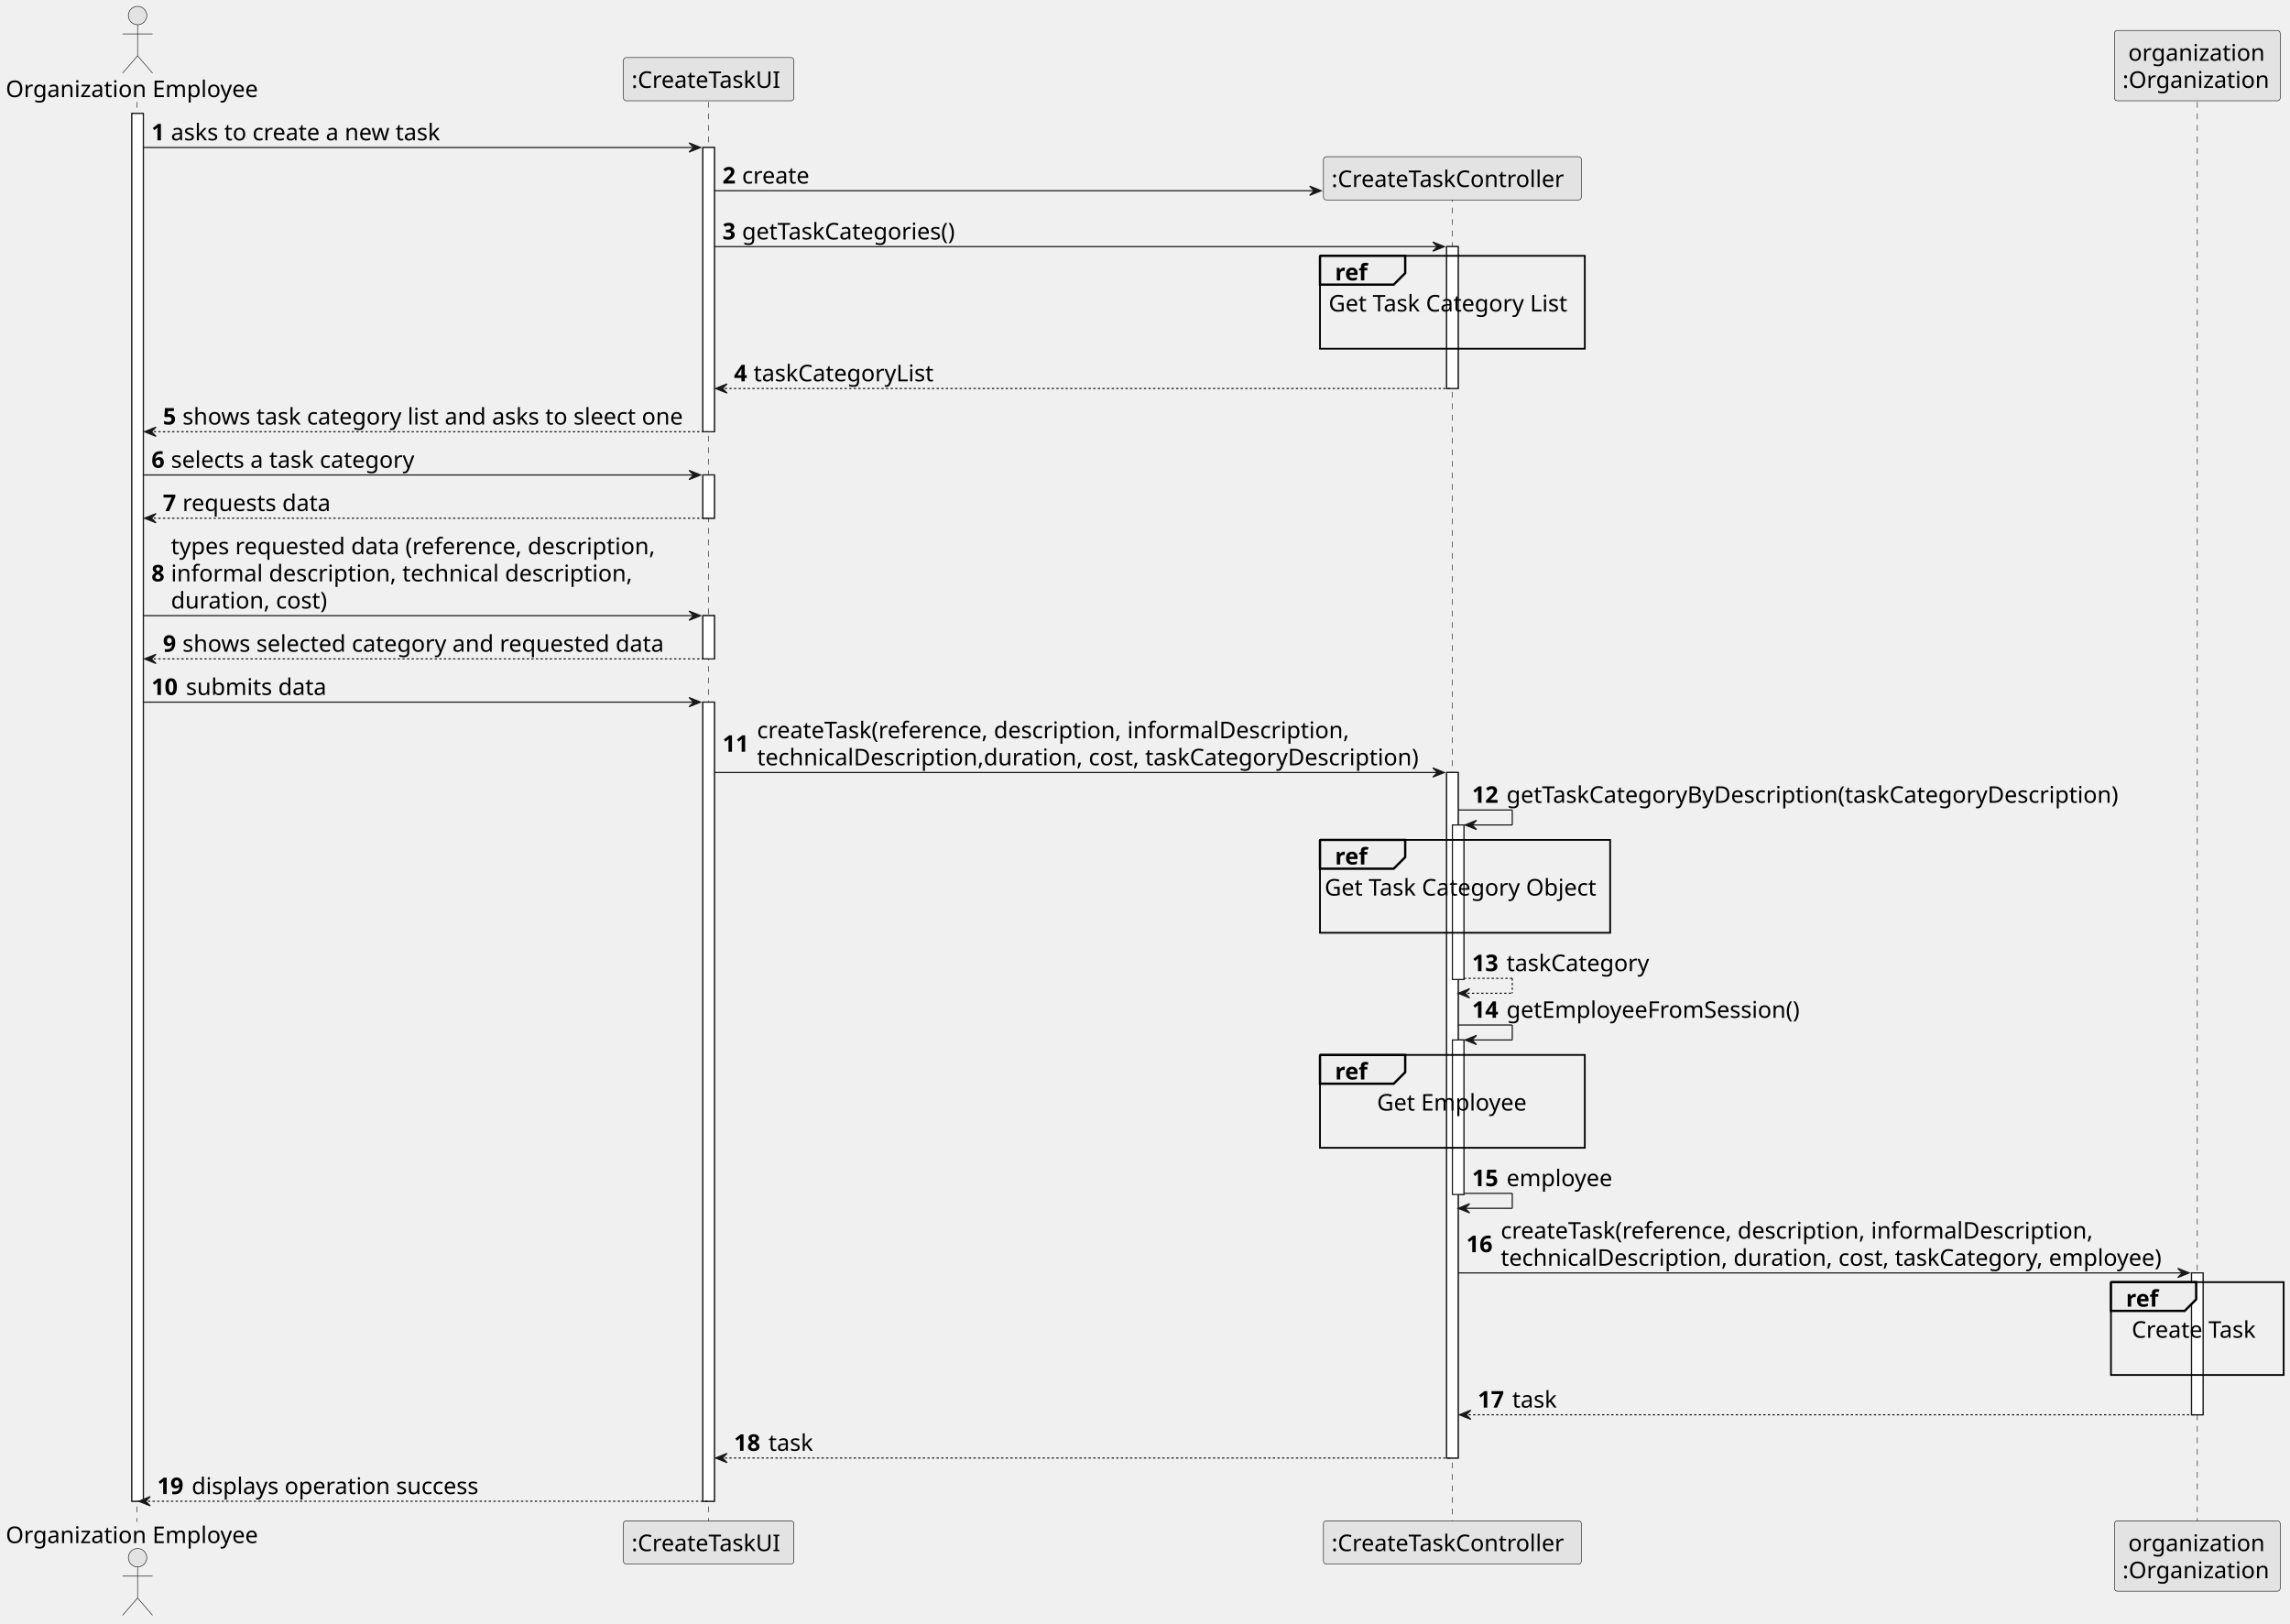
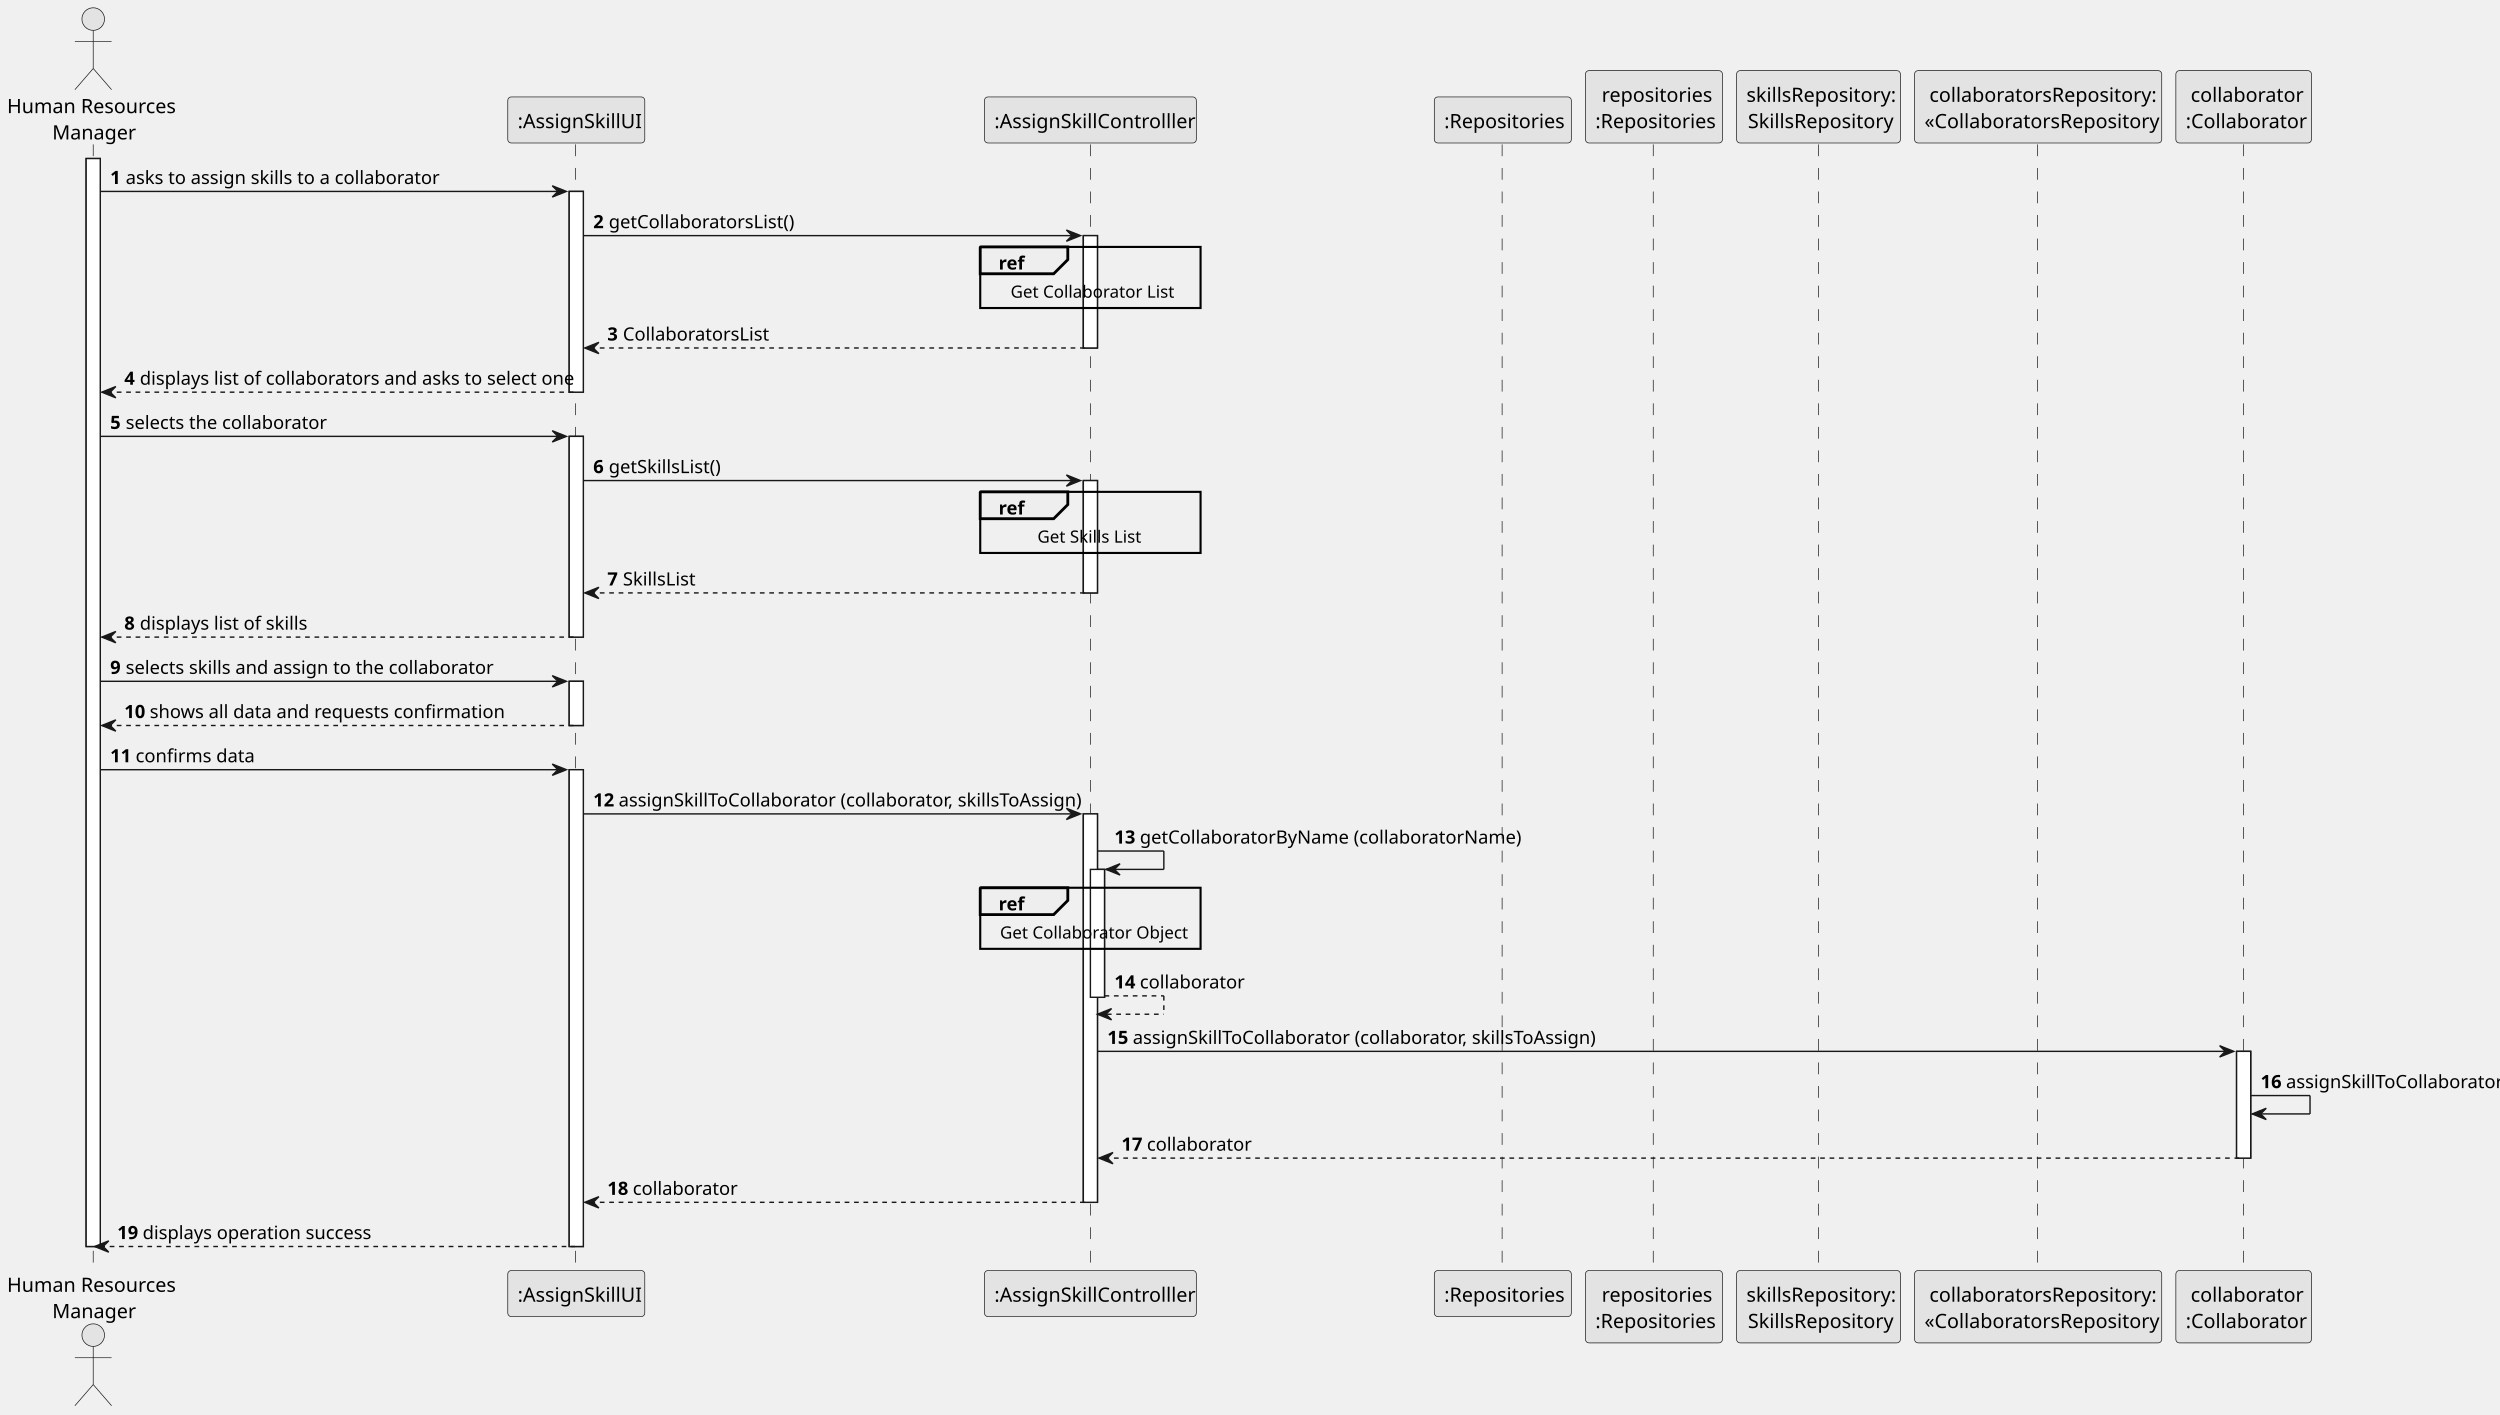
- <svg xmlns="http://www.w3.org/2000/svg" contentStyleType="text/css" height="1410px" preserveAspectRatio="none" style="width:1989px;height:1410px;background:#FFFFFF;" version="1.1" viewBox="0 0 1989 1410" width="1989px" zoomAndPan="magnify">
+ <svg xmlns="http://www.w3.org/2000/svg" contentStyleType="text/css" height="601.2px" preserveAspectRatio="none" style="width:1062px;height:601px;background:#FFFFFF;" version="1.1" viewBox="0 0 1062 601" width="1062.6px" zoomAndPan="magnify">
  <defs />
  <g>
-     <rect fill="#FFFFFF" height="1205.414" style="stroke:#181818;stroke-width:1.0;" width="10" x="114.5" y="98.555" />
-     <rect fill="#FFFFFF" height="246.883" style="stroke:#181818;stroke-width:1.0;" width="10" x="610.5" y="128.109" />
-     <rect fill="#FFFFFF" height="37.555" style="stroke:#181818;stroke-width:1.0;" width="10" x="610.5" y="412.547" />
-     <rect fill="#FFFFFF" height="37.555" style="stroke:#181818;stroke-width:1.0;" width="10" x="610.5" y="534.766" />
-     <rect fill="#FFFFFF" height="694.094" style="stroke:#181818;stroke-width:1.0;" width="10" x="610.5" y="609.875" />
-     <rect fill="#FFFFFF" height="123.219" style="stroke:#181818;stroke-width:1.0;" width="10" x="1256.5" y="214.219" />
-     <rect fill="#FFFFFF" height="595.43" style="stroke:#181818;stroke-width:1.0;" width="10" x="1256.5" y="670.984" />
-     <rect fill="#FFFFFF" height="134.219" style="stroke:#181818;stroke-width:1.0;" width="10" x="1261.5" y="716.539" />
-     <rect fill="#FFFFFF" height="134.219" style="stroke:#181818;stroke-width:1.0;" width="10" x="1261.5" y="903.312" />
-     <rect fill="#FFFFFF" height="123.219" style="stroke:#181818;stroke-width:1.0;" width="10" x="1903.5" y="1105.641" />
-     <line style="stroke:#181818;stroke-width:0.5;stroke-dasharray:5.0,5.0;" x1="119" x2="119" y1="88.555" y2="1321.969" />
-     <line style="stroke:#181818;stroke-width:0.5;stroke-dasharray:5.0,5.0;" x1="615.5" x2="615.5" y1="88.555" y2="1321.969" />
-     <line style="stroke:#181818;stroke-width:0.5;stroke-dasharray:5.0,5.0;" x1="1261.5" x2="1261.5" y1="170.387" y2="1321.969" />
-     <line style="stroke:#181818;stroke-width:0.5;stroke-dasharray:5.0,5.0;" x1="1908.5" x2="1908.5" y1="88.555" y2="1321.969" />
-     <text fill="#000000" font-family="sans-serif" font-size="20" lengthAdjust="spacing" textLength="223" x="5" y="84.336">Organization Employee</text>
-     <ellipse cx="119.5" cy="13.5" fill="#E3E3E3" rx="8" ry="8" style="stroke:#181818;stroke-width:0.5;" />
-     <path d="M119.5,21.5 L119.5,48.5 M106.5,29.5 L132.5,29.5 M119.5,48.5 L106.5,63.5 M119.5,48.5 L132.5,63.5 " fill="none" style="stroke:#181818;stroke-width:0.5;" />
-     <text fill="#000000" font-family="sans-serif" font-size="20" lengthAdjust="spacing" textLength="223" x="5" y="1340.305">Organization Employee</text>
-     <ellipse cx="119.5" cy="1353.023" fill="#E3E3E3" rx="8" ry="8" style="stroke:#181818;stroke-width:0.5;" />
-     <path d="M119.5,1361.023 L119.5,1388.023 M106.5,1369.023 L132.5,1369.023 M119.5,1388.023 L106.5,1403.023 M119.5,1388.023 L132.5,1403.023 " fill="none" style="stroke:#181818;stroke-width:0.5;" />
-     <rect fill="#E3E3E3" height="37.555" rx="2.5" ry="2.5" style="stroke:#181818;stroke-width:0.5;" width="148" x="541.5" y="50" />
-     <text fill="#000000" font-family="sans-serif" font-size="20" lengthAdjust="spacing" textLength="134" x="548.5" y="76.336">:CreateTaskUI</text>
-     <rect fill="#E3E3E3" height="37.555" rx="2.5" ry="2.5" style="stroke:#181818;stroke-width:0.5;" width="148" x="541.5" y="1320.969" />
-     <text fill="#000000" font-family="sans-serif" font-size="20" lengthAdjust="spacing" textLength="134" x="548.5" y="1347.305">:CreateTaskUI</text>
-     <rect fill="#E3E3E3" height="37.555" rx="2.5" ry="2.5" style="stroke:#181818;stroke-width:0.5;" width="224" x="1149.5" y="1320.969" />
-     <text fill="#000000" font-family="sans-serif" font-size="20" lengthAdjust="spacing" textLength="210" x="1156.5" y="1347.305">:CreateTaskController</text>
-     <rect fill="#E3E3E3" height="61.109" rx="2.5" ry="2.5" style="stroke:#181818;stroke-width:0.5;" width="144" x="1836.5" y="26.445" />
-     <text fill="#000000" font-family="sans-serif" font-size="20" lengthAdjust="spacing" textLength="120" x="1848.5" y="52.781">organization</text>
-     <text fill="#000000" font-family="sans-serif" font-size="20" lengthAdjust="spacing" textLength="130" x="1843.5" y="76.336">:Organization</text>
-     <rect fill="#E3E3E3" height="61.109" rx="2.5" ry="2.5" style="stroke:#181818;stroke-width:0.5;" width="144" x="1836.5" y="1320.969" />
-     <text fill="#000000" font-family="sans-serif" font-size="20" lengthAdjust="spacing" textLength="120" x="1848.5" y="1347.305">organization</text>
-     <text fill="#000000" font-family="sans-serif" font-size="20" lengthAdjust="spacing" textLength="130" x="1843.5" y="1370.859">:Organization</text>
-     <rect fill="#FFFFFF" height="1205.414" style="stroke:#181818;stroke-width:1.0;" width="10" x="114.5" y="98.555" />
-     <rect fill="#FFFFFF" height="246.883" style="stroke:#181818;stroke-width:1.0;" width="10" x="610.5" y="128.109" />
-     <rect fill="#FFFFFF" height="37.555" style="stroke:#181818;stroke-width:1.0;" width="10" x="610.5" y="412.547" />
-     <rect fill="#FFFFFF" height="37.555" style="stroke:#181818;stroke-width:1.0;" width="10" x="610.5" y="534.766" />
-     <rect fill="#FFFFFF" height="694.094" style="stroke:#181818;stroke-width:1.0;" width="10" x="610.5" y="609.875" />
-     <rect fill="#FFFFFF" height="123.219" style="stroke:#181818;stroke-width:1.0;" width="10" x="1256.5" y="214.219" />
-     <rect fill="#FFFFFF" height="595.43" style="stroke:#181818;stroke-width:1.0;" width="10" x="1256.5" y="670.984" />
-     <rect fill="#FFFFFF" height="134.219" style="stroke:#181818;stroke-width:1.0;" width="10" x="1261.5" y="716.539" />
-     <rect fill="#FFFFFF" height="134.219" style="stroke:#181818;stroke-width:1.0;" width="10" x="1261.5" y="903.312" />
-     <rect fill="#FFFFFF" height="123.219" style="stroke:#181818;stroke-width:1.0;" width="10" x="1903.5" y="1105.641" />
-     <polygon fill="#181818" points="598.5,124.109,608.5,128.109,598.5,132.109,602.5,128.109" style="stroke:#181818;stroke-width:1.0;" />
-     <line style="stroke:#181818;stroke-width:1.0;" x1="124.5" x2="604.5" y1="128.109" y2="128.109" />
-     <text fill="#000000" font-family="sans-serif" font-size="20" font-weight="bold" lengthAdjust="spacing" textLength="13" x="131.5" y="121.891">1</text>
-     <text fill="#000000" font-family="sans-serif" font-size="20" lengthAdjust="spacing" textLength="239" x="148.5" y="121.891">asks to create a new task</text>
-     <polygon fill="#181818" points="1137.5,161.664,1147.5,165.664,1137.5,169.664,1141.5,165.664" style="stroke:#181818;stroke-width:1.0;" />
-     <line style="stroke:#181818;stroke-width:1.0;" x1="620.5" x2="1143.5" y1="165.664" y2="165.664" />
-     <text fill="#000000" font-family="sans-serif" font-size="20" font-weight="bold" lengthAdjust="spacing" textLength="13" x="627.5" y="159.445">2</text>
-     <text fill="#000000" font-family="sans-serif" font-size="20" lengthAdjust="spacing" textLength="58" x="644.5" y="159.445">create</text>
-     <rect fill="#E3E3E3" height="37.555" rx="2.5" ry="2.5" style="stroke:#181818;stroke-width:0.5;" width="224" x="1149.5" y="136.109" />
-     <text fill="#000000" font-family="sans-serif" font-size="20" lengthAdjust="spacing" textLength="210" x="1156.5" y="162.445">:CreateTaskController</text>
-     <polygon fill="#181818" points="1244.5,210.219,1254.5,214.219,1244.5,218.219,1248.5,214.219" style="stroke:#181818;stroke-width:1.0;" />
-     <line style="stroke:#181818;stroke-width:1.0;" x1="620.5" x2="1250.5" y1="214.219" y2="214.219" />
-     <text fill="#000000" font-family="sans-serif" font-size="20" font-weight="bold" lengthAdjust="spacing" textLength="13" x="627.5" y="208">3</text>
-     <text fill="#000000" font-family="sans-serif" font-size="20" lengthAdjust="spacing" textLength="192" x="644.5" y="208">getTaskCategories()</text>
-     <rect fill="none" height="80.664" style="stroke:#000000;stroke-width:1.5;" width="230" x="1146.5" y="222.219" />
-     <path d="M1146.5,222.219 L1220.5,222.219 L1220.5,237.219 L1210.5,247.219 L1146.5,247.219 L1146.5,222.219 " fill="#EEEEEE" style="stroke:#000000;stroke-width:2.0;" />
-     <text fill="#000000" font-family="sans-serif" font-size="20" font-weight="bold" lengthAdjust="spacing" textLength="29" x="1159.5" y="243.555">ref</text>
-     <text fill="#000000" font-family="sans-serif" font-size="20" lengthAdjust="spacing" textLength="215" x="1154" y="270.555">Get Task Category List</text>
-     <text fill="#000000" font-family="sans-serif" font-size="20" lengthAdjust="spacing" textLength="6" x="1258.5" y="294.109"> </text>
-     <polygon fill="#181818" points="631.5,333.438,621.5,337.438,631.5,341.438,627.5,337.438" style="stroke:#181818;stroke-width:1.0;" />
-     <line style="stroke:#181818;stroke-width:1.0;stroke-dasharray:2.0,2.0;" x1="625.5" x2="1260.5" y1="337.438" y2="337.438" />
-     <text fill="#000000" font-family="sans-serif" font-size="20" font-weight="bold" lengthAdjust="spacing" textLength="13" x="637.5" y="331.219">4</text>
-     <text fill="#000000" font-family="sans-serif" font-size="20" lengthAdjust="spacing" textLength="159" x="654.5" y="331.219">taskCategoryList</text>
-     <polygon fill="#181818" points="135.5,370.992,125.5,374.992,135.5,378.992,131.5,374.992" style="stroke:#181818;stroke-width:1.0;" />
-     <line style="stroke:#181818;stroke-width:1.0;stroke-dasharray:2.0,2.0;" x1="129.5" x2="614.5" y1="374.992" y2="374.992" />
-     <text fill="#000000" font-family="sans-serif" font-size="20" font-weight="bold" lengthAdjust="spacing" textLength="13" x="141.5" y="368.773">5</text>
-     <text fill="#000000" font-family="sans-serif" font-size="20" lengthAdjust="spacing" textLength="445" x="158.5" y="368.773">shows task category list and asks to sleect one</text>
-     <polygon fill="#181818" points="598.5,408.547,608.5,412.547,598.5,416.547,602.5,412.547" style="stroke:#181818;stroke-width:1.0;" />
-     <line style="stroke:#181818;stroke-width:1.0;" x1="124.5" x2="604.5" y1="412.547" y2="412.547" />
-     <text fill="#000000" font-family="sans-serif" font-size="20" font-weight="bold" lengthAdjust="spacing" textLength="13" x="131.5" y="406.328">6</text>
-     <text fill="#000000" font-family="sans-serif" font-size="20" lengthAdjust="spacing" textLength="215" x="148.5" y="406.328">selects a task category</text>
-     <polygon fill="#181818" points="135.5,446.102,125.5,450.102,135.5,454.102,131.5,450.102" style="stroke:#181818;stroke-width:1.0;" />
-     <line style="stroke:#181818;stroke-width:1.0;stroke-dasharray:2.0,2.0;" x1="129.5" x2="614.5" y1="450.102" y2="450.102" />
-     <text fill="#000000" font-family="sans-serif" font-size="20" font-weight="bold" lengthAdjust="spacing" textLength="13" x="141.5" y="443.883">7</text>
-     <text fill="#000000" font-family="sans-serif" font-size="20" lengthAdjust="spacing" textLength="130" x="158.5" y="443.883">requests data</text>
-     <polygon fill="#181818" points="598.5,530.766,608.5,534.766,598.5,538.766,602.5,534.766" style="stroke:#181818;stroke-width:1.0;" />
-     <line style="stroke:#181818;stroke-width:1.0;" x1="124.5" x2="604.5" y1="534.766" y2="534.766" />
-     <text fill="#000000" font-family="sans-serif" font-size="20" font-weight="bold" lengthAdjust="spacing" textLength="13" x="131.5" y="504.992">8</text>
-     <text fill="#000000" font-family="sans-serif" font-size="20" lengthAdjust="spacing" textLength="429" x="148.5" y="481.438">types requested data (reference, description,</text>
-     <text fill="#000000" font-family="sans-serif" font-size="20" lengthAdjust="spacing" textLength="412" x="148.5" y="504.992">informal description, technical description,</text>
-     <text fill="#000000" font-family="sans-serif" font-size="20" lengthAdjust="spacing" textLength="139" x="148.5" y="528.547">duration, cost)</text>
-     <polygon fill="#181818" points="135.5,568.32,125.5,572.32,135.5,576.32,131.5,572.32" style="stroke:#181818;stroke-width:1.0;" />
-     <line style="stroke:#181818;stroke-width:1.0;stroke-dasharray:2.0,2.0;" x1="129.5" x2="614.5" y1="572.32" y2="572.32" />
-     <text fill="#000000" font-family="sans-serif" font-size="20" font-weight="bold" lengthAdjust="spacing" textLength="13" x="141.5" y="566.102">9</text>
-     <text fill="#000000" font-family="sans-serif" font-size="20" lengthAdjust="spacing" textLength="423" x="158.5" y="566.102">shows selected category and requested data</text>
-     <polygon fill="#181818" points="598.5,605.875,608.5,609.875,598.5,613.875,602.5,609.875" style="stroke:#181818;stroke-width:1.0;" />
-     <line style="stroke:#181818;stroke-width:1.0;" x1="124.5" x2="604.5" y1="609.875" y2="609.875" />
-     <text fill="#000000" font-family="sans-serif" font-size="20" font-weight="bold" lengthAdjust="spacing" textLength="26" x="131.5" y="603.656">10</text>
-     <text fill="#000000" font-family="sans-serif" font-size="20" lengthAdjust="spacing" textLength="125" x="161.5" y="603.656">submits data</text>
-     <polygon fill="#181818" points="1244.5,666.984,1254.5,670.984,1244.5,674.984,1248.5,670.984" style="stroke:#181818;stroke-width:1.0;" />
-     <line style="stroke:#181818;stroke-width:1.0;" x1="620.5" x2="1250.5" y1="670.984" y2="670.984" />
-     <text fill="#000000" font-family="sans-serif" font-size="20" font-weight="bold" lengthAdjust="spacing" textLength="26" x="627.5" y="652.988">11</text>
-     <text fill="#000000" font-family="sans-serif" font-size="20" lengthAdjust="spacing" textLength="529" x="657.5" y="641.211">createTask(reference, description, informalDescription,</text>
-     <text fill="#000000" font-family="sans-serif" font-size="20" lengthAdjust="spacing" textLength="587" x="657.5" y="664.766">technicalDescription,duration, cost, taskCategoryDescription)</text>
-     <line style="stroke:#181818;stroke-width:1.0;" x1="1266.5" x2="1313.5" y1="703.539" y2="703.539" />
-     <line style="stroke:#181818;stroke-width:1.0;" x1="1313.5" x2="1313.5" y1="703.539" y2="716.539" />
-     <line style="stroke:#181818;stroke-width:1.0;" x1="1272.5" x2="1313.5" y1="716.539" y2="716.539" />
-     <polygon fill="#181818" points="1282.5,712.539,1272.5,716.539,1282.5,720.539,1278.5,716.539" style="stroke:#181818;stroke-width:1.0;" />
-     <text fill="#000000" font-family="sans-serif" font-size="20" font-weight="bold" lengthAdjust="spacing" textLength="26" x="1278.5" y="697.32">12</text>
-     <text fill="#000000" font-family="sans-serif" font-size="20" lengthAdjust="spacing" textLength="542" x="1308.5" y="697.32">getTaskCategoryByDescription(taskCategoryDescription)</text>
-     <rect fill="none" height="80.664" style="stroke:#000000;stroke-width:1.5;" width="252" x="1146.5" y="729.539" />
-     <path d="M1146.5,729.539 L1220.5,729.539 L1220.5,744.539 L1210.5,754.539 L1146.5,754.539 L1146.5,729.539 " fill="#EEEEEE" style="stroke:#000000;stroke-width:2.0;" />
-     <text fill="#000000" font-family="sans-serif" font-size="20" font-weight="bold" lengthAdjust="spacing" textLength="29" x="1159.5" y="750.875">ref</text>
-     <text fill="#000000" font-family="sans-serif" font-size="20" lengthAdjust="spacing" textLength="244" x="1150.5" y="777.875">Get Task Category Object</text>
-     <text fill="#000000" font-family="sans-serif" font-size="20" lengthAdjust="spacing" textLength="6" x="1269.5" y="801.43"> </text>
-     <line style="stroke:#181818;stroke-width:1.0;stroke-dasharray:2.0,2.0;" x1="1271.5" x2="1313.5" y1="849.758" y2="849.758" />
-     <line style="stroke:#181818;stroke-width:1.0;stroke-dasharray:2.0,2.0;" x1="1313.5" x2="1313.5" y1="849.758" y2="862.758" />
-     <line style="stroke:#181818;stroke-width:1.0;stroke-dasharray:2.0,2.0;" x1="1266.5" x2="1313.5" y1="862.758" y2="862.758" />
-     <polygon fill="#181818" points="1276.5,858.758,1266.5,862.758,1276.5,866.758,1272.5,862.758" style="stroke:#181818;stroke-width:1.0;" />
-     <text fill="#000000" font-family="sans-serif" font-size="20" font-weight="bold" lengthAdjust="spacing" textLength="26" x="1278.5" y="843.539">13</text>
-     <text fill="#000000" font-family="sans-serif" font-size="20" lengthAdjust="spacing" textLength="125" x="1308.5" y="843.539">taskCategory</text>
-     <line style="stroke:#181818;stroke-width:1.0;" x1="1266.5" x2="1313.5" y1="890.312" y2="890.312" />
-     <line style="stroke:#181818;stroke-width:1.0;" x1="1313.5" x2="1313.5" y1="890.312" y2="903.312" />
-     <line style="stroke:#181818;stroke-width:1.0;" x1="1272.5" x2="1313.5" y1="903.312" y2="903.312" />
-     <polygon fill="#181818" points="1282.5,899.312,1272.5,903.312,1282.5,907.312,1278.5,903.312" style="stroke:#181818;stroke-width:1.0;" />
-     <text fill="#000000" font-family="sans-serif" font-size="20" font-weight="bold" lengthAdjust="spacing" textLength="26" x="1278.5" y="884.094">14</text>
-     <text fill="#000000" font-family="sans-serif" font-size="20" lengthAdjust="spacing" textLength="259" x="1308.5" y="884.094">getEmployeeFromSession()</text>
-     <rect fill="none" height="80.664" style="stroke:#000000;stroke-width:1.5;" width="230" x="1146.5" y="916.312" />
-     <path d="M1146.5,916.312 L1220.5,916.312 L1220.5,931.312 L1210.5,941.312 L1146.5,941.312 L1146.5,916.312 " fill="#EEEEEE" style="stroke:#000000;stroke-width:2.0;" />
-     <text fill="#000000" font-family="sans-serif" font-size="20" font-weight="bold" lengthAdjust="spacing" textLength="29" x="1159.5" y="937.648">ref</text>
-     <text fill="#000000" font-family="sans-serif" font-size="20" lengthAdjust="spacing" textLength="131" x="1196" y="964.648">Get Employee</text>
-     <text fill="#000000" font-family="sans-serif" font-size="20" lengthAdjust="spacing" textLength="6" x="1258.5" y="988.203"> </text>
-     <line style="stroke:#181818;stroke-width:1.0;" x1="1271.5" x2="1313.5" y1="1036.531" y2="1036.531" />
-     <line style="stroke:#181818;stroke-width:1.0;" x1="1313.5" x2="1313.5" y1="1036.531" y2="1049.531" />
-     <line style="stroke:#181818;stroke-width:1.0;" x1="1266.5" x2="1313.5" y1="1049.531" y2="1049.531" />
-     <polygon fill="#181818" points="1276.5,1045.531,1266.5,1049.531,1276.5,1053.531,1272.5,1049.531" style="stroke:#181818;stroke-width:1.0;" />
-     <text fill="#000000" font-family="sans-serif" font-size="20" font-weight="bold" lengthAdjust="spacing" textLength="26" x="1278.5" y="1030.312">15</text>
-     <text fill="#000000" font-family="sans-serif" font-size="20" lengthAdjust="spacing" textLength="93" x="1308.5" y="1030.312">employee</text>
-     <polygon fill="#181818" points="1891.5,1101.641,1901.5,1105.641,1891.5,1109.641,1895.5,1105.641" style="stroke:#181818;stroke-width:1.0;" />
-     <line style="stroke:#181818;stroke-width:1.0;" x1="1266.5" x2="1897.5" y1="1105.641" y2="1105.641" />
-     <text fill="#000000" font-family="sans-serif" font-size="20" font-weight="bold" lengthAdjust="spacing" textLength="26" x="1273.5" y="1087.645">16</text>
-     <text fill="#000000" font-family="sans-serif" font-size="20" lengthAdjust="spacing" textLength="529" x="1303.5" y="1075.867">createTask(reference, description, informalDescription,</text>
-     <text fill="#000000" font-family="sans-serif" font-size="20" lengthAdjust="spacing" textLength="588" x="1303.5" y="1099.422">technicalDescription, duration, cost, taskCategory, employee)</text>
-     <rect fill="none" height="80.664" style="stroke:#000000;stroke-width:1.5;" width="150" x="1833.5" y="1113.641" />
-     <path d="M1833.5,1113.641 L1907.5,1113.641 L1907.5,1128.641 L1897.5,1138.641 L1833.5,1138.641 L1833.5,1113.641 " fill="#EEEEEE" style="stroke:#000000;stroke-width:2.0;" />
-     <text fill="#000000" font-family="sans-serif" font-size="20" font-weight="bold" lengthAdjust="spacing" textLength="29" x="1846.5" y="1134.977">ref</text>
-     <text fill="#000000" font-family="sans-serif" font-size="20" lengthAdjust="spacing" textLength="114" x="1851.5" y="1161.977">Create Task</text>
-     <text fill="#000000" font-family="sans-serif" font-size="20" lengthAdjust="spacing" textLength="6" x="1905.5" y="1185.531"> </text>
-     <polygon fill="#181818" points="1277.5,1224.859,1267.5,1228.859,1277.5,1232.859,1273.5,1228.859" style="stroke:#181818;stroke-width:1.0;" />
-     <line style="stroke:#181818;stroke-width:1.0;stroke-dasharray:2.0,2.0;" x1="1271.5" x2="1907.5" y1="1228.859" y2="1228.859" />
-     <text fill="#000000" font-family="sans-serif" font-size="20" font-weight="bold" lengthAdjust="spacing" textLength="26" x="1283.5" y="1222.641">17</text>
-     <text fill="#000000" font-family="sans-serif" font-size="20" lengthAdjust="spacing" textLength="40" x="1313.5" y="1222.641">task</text>
-     <polygon fill="#181818" points="631.5,1262.414,621.5,1266.414,631.5,1270.414,627.5,1266.414" style="stroke:#181818;stroke-width:1.0;" />
-     <line style="stroke:#181818;stroke-width:1.0;stroke-dasharray:2.0,2.0;" x1="625.5" x2="1260.5" y1="1266.414" y2="1266.414" />
-     <text fill="#000000" font-family="sans-serif" font-size="20" font-weight="bold" lengthAdjust="spacing" textLength="26" x="637.5" y="1260.195">18</text>
-     <text fill="#000000" font-family="sans-serif" font-size="20" lengthAdjust="spacing" textLength="40" x="667.5" y="1260.195">task</text>
-     <polygon fill="#181818" points="130.5,1299.969,120.5,1303.969,130.5,1307.969,126.5,1303.969" style="stroke:#181818;stroke-width:1.0;" />
-     <line style="stroke:#181818;stroke-width:1.0;stroke-dasharray:2.0,2.0;" x1="124.5" x2="614.5" y1="1303.969" y2="1303.969" />
-     <text fill="#000000" font-family="sans-serif" font-size="20" font-weight="bold" lengthAdjust="spacing" textLength="26" x="136.5" y="1297.75">19</text>
-     <text fill="#000000" font-family="sans-serif" font-size="20" lengthAdjust="spacing" textLength="256" x="166.5" y="1297.75">displays operation success</text>
+     <rect fill="#FFFFFF" height="462.171" style="stroke:#181818;stroke-width:0.6;" width="6" x="36.6" y="67.345" />
+     <rect fill="#FFFFFF" height="85.275" style="stroke:#181818;stroke-width:0.6;" width="6" x="241.8" y="81.32" />
+     <rect fill="#FFFFFF" height="85.275" style="stroke:#181818;stroke-width:0.6;" width="6" x="241.8" y="185.369" />
+     <rect fill="#FFFFFF" height="18.775" style="stroke:#181818;stroke-width:0.6;" width="6" x="241.8" y="289.419" />
+     <rect fill="#FFFFFF" height="202.548" style="stroke:#181818;stroke-width:0.6;" width="6" x="241.8" y="326.968" />
+     <rect fill="#FFFFFF" height="47.726" style="stroke:#181818;stroke-width:0.6;" width="6" x="460.2" y="100.094" />
+     <rect fill="#FFFFFF" height="47.726" style="stroke:#181818;stroke-width:0.6;" width="6" x="460.2" y="204.144" />
+     <rect fill="#FFFFFF" height="164.999" style="stroke:#181818;stroke-width:0.6;" width="6" x="460.2" y="345.743" />
+     <rect fill="#FFFFFF" height="54.326" style="stroke:#181818;stroke-width:0.6;" width="6" x="463.2" y="369.318" />
+     <rect fill="#FFFFFF" height="45.349" style="stroke:#181818;stroke-width:0.6;" width="6" x="950.1" y="446.618" />
+     <line style="stroke:#181818;stroke-width:0.3;stroke-dasharray:5.0,5.0;" x1="39.6" x2="39.6" y1="61.345" y2="540.316" />
+     <line style="stroke:#181818;stroke-width:0.3;stroke-dasharray:5.0,5.0;" x1="244.5" x2="244.5" y1="61.345" y2="540.316" />
+     <line style="stroke:#181818;stroke-width:0.3;stroke-dasharray:5.0,5.0;" x1="463.2" x2="463.2" y1="61.345" y2="540.316" />
+     <line style="stroke:#181818;stroke-width:0.3;stroke-dasharray:5.0,5.0;" x1="638.1" x2="638.1" y1="61.345" y2="540.316" />
+     <line style="stroke:#181818;stroke-width:0.3;stroke-dasharray:5.0,5.0;" x1="702.3" x2="702.3" y1="61.345" y2="540.316" />
+     <line style="stroke:#181818;stroke-width:0.3;stroke-dasharray:5.0,5.0;" x1="772.5" x2="772.5" y1="61.345" y2="540.316" />
+     <line style="stroke:#181818;stroke-width:0.3;stroke-dasharray:5.0,5.0;" x1="865.5" x2="865.5" y1="61.345" y2="540.316" />
+     <line style="stroke:#181818;stroke-width:0.3;stroke-dasharray:5.0,5.0;" x1="953.1" x2="953.1" y1="61.345" y2="540.316" />
+     <text fill="#000000" font-family="sans-serif" font-size="8.4" lengthAdjust="spacing" textLength="69.6" x="3" y="48.065">Human Resources</text>
+     <text fill="#000000" font-family="sans-serif" font-size="8.4" lengthAdjust="spacing" textLength="33.6" x="22.2" y="59.237">Manager</text>
+     <ellipse cx="39.6" cy="8.1" fill="#E3E3E3" rx="4.8" ry="4.8" style="stroke:#181818;stroke-width:0.3;" />
+     <path d="M39.6,12.9 L39.6,29.1 M31.8,17.7 L47.4,17.7 M39.6,29.1 L31.8,38.1 M39.6,29.1 L47.4,38.1 " fill="none" style="stroke:#181818;stroke-width:0.3;" />
+     <text fill="#000000" font-family="sans-serif" font-size="8.4" lengthAdjust="spacing" textLength="69.6" x="3" y="548.781">Human Resources</text>
+     <text fill="#000000" font-family="sans-serif" font-size="8.4" lengthAdjust="spacing" textLength="33.6" x="22.2" y="559.953">Manager</text>
+     <ellipse cx="39.6" cy="567.162" fill="#E3E3E3" rx="4.8" ry="4.8" style="stroke:#181818;stroke-width:0.3;" />
+     <path d="M39.6,571.962 L39.6,588.162 M31.8,576.762 L47.4,576.762 M39.6,588.162 L31.8,597.162 M39.6,588.162 L47.4,597.162 " fill="none" style="stroke:#181818;stroke-width:0.3;" />
+     <rect fill="#E3E3E3" height="19.573" rx="1.5" ry="1.5" style="stroke:#181818;stroke-width:0.3;" width="58.2" x="215.7" y="41.173" />
+     <text fill="#000000" font-family="sans-serif" font-size="8.4" lengthAdjust="spacing" textLength="49.8" x="219.9" y="54.437">:AssignSkillUI</text>
+     <rect fill="#E3E3E3" height="19.573" rx="1.5" ry="1.5" style="stroke:#181818;stroke-width:0.3;" width="58.2" x="215.7" y="539.716" />
+     <text fill="#000000" font-family="sans-serif" font-size="8.4" lengthAdjust="spacing" textLength="49.8" x="219.9" y="552.981">:AssignSkillUI</text>
+     <rect fill="#E3E3E3" height="19.573" rx="1.5" ry="1.5" style="stroke:#181818;stroke-width:0.3;" width="90" x="418.2" y="41.173" />
+     <text fill="#000000" font-family="sans-serif" font-size="8.4" lengthAdjust="spacing" textLength="81.6" x="422.4" y="54.437">:AssignSkillControlller</text>
+     <rect fill="#E3E3E3" height="19.573" rx="1.5" ry="1.5" style="stroke:#181818;stroke-width:0.3;" width="90" x="418.2" y="539.716" />
+     <text fill="#000000" font-family="sans-serif" font-size="8.4" lengthAdjust="spacing" textLength="81.6" x="422.4" y="552.981">:AssignSkillControlller</text>
+     <rect fill="#E3E3E3" height="19.573" rx="1.5" ry="1.5" style="stroke:#181818;stroke-width:0.3;" width="58.2" x="609.3" y="41.173" />
+     <text fill="#000000" font-family="sans-serif" font-size="8.4" lengthAdjust="spacing" textLength="49.8" x="613.5" y="54.437">:Repositories</text>
+     <rect fill="#E3E3E3" height="19.573" rx="1.5" ry="1.5" style="stroke:#181818;stroke-width:0.3;" width="58.2" x="609.3" y="539.716" />
+     <text fill="#000000" font-family="sans-serif" font-size="8.4" lengthAdjust="spacing" textLength="49.8" x="613.5" y="552.981">:Repositories</text>
+     <rect fill="#E3E3E3" height="30.745" rx="1.5" ry="1.5" style="stroke:#181818;stroke-width:0.3;" width="58.2" x="673.5" y="30" />
+     <text fill="#000000" font-family="sans-serif" font-size="8.4" lengthAdjust="spacing" textLength="44.4" x="680.4" y="43.264">repositories</text>
+     <text fill="#000000" font-family="sans-serif" font-size="8.4" lengthAdjust="spacing" textLength="49.8" x="677.7" y="54.437">:Repositories</text>
+     <rect fill="#E3E3E3" height="30.745" rx="1.5" ry="1.5" style="stroke:#181818;stroke-width:0.3;" width="58.2" x="673.5" y="539.716" />
+     <text fill="#000000" font-family="sans-serif" font-size="8.4" lengthAdjust="spacing" textLength="44.4" x="680.4" y="552.981">repositories</text>
+     <text fill="#000000" font-family="sans-serif" font-size="8.4" lengthAdjust="spacing" textLength="49.8" x="677.7" y="564.154">:Repositories</text>
+     <rect fill="#E3E3E3" height="30.745" rx="1.5" ry="1.5" style="stroke:#181818;stroke-width:0.3;" width="69.6" x="737.7" y="30" />
+     <text fill="#000000" font-family="sans-serif" font-size="8.4" lengthAdjust="spacing" textLength="61.2" x="741.9" y="43.264">skillsRepository:</text>
+     <text fill="#000000" font-family="sans-serif" font-size="8.4" lengthAdjust="spacing" textLength="60" x="742.5" y="54.437">SkillsRepository</text>
+     <rect fill="#E3E3E3" height="30.745" rx="1.5" ry="1.5" style="stroke:#181818;stroke-width:0.3;" width="69.6" x="737.7" y="539.716" />
+     <text fill="#000000" font-family="sans-serif" font-size="8.4" lengthAdjust="spacing" textLength="61.2" x="741.9" y="552.981">skillsRepository:</text>
+     <text fill="#000000" font-family="sans-serif" font-size="8.4" lengthAdjust="spacing" textLength="60" x="742.5" y="564.154">SkillsRepository</text>
+     <rect fill="#E3E3E3" height="30.745" rx="1.5" ry="1.5" style="stroke:#181818;stroke-width:0.3;" width="105" x="813.3" y="30" />
+     <text fill="#000000" font-family="sans-serif" font-size="8.4" lengthAdjust="spacing" textLength="92.4" x="819.6" y="43.264">collaboratorsRepository:</text>
+     <text fill="#000000" font-family="sans-serif" font-size="8.4" lengthAdjust="spacing" textLength="96.6" x="817.5" y="54.437">«CollaboratorsRepository</text>
+     <rect fill="#E3E3E3" height="30.745" rx="1.5" ry="1.5" style="stroke:#181818;stroke-width:0.3;" width="105" x="813.3" y="539.716" />
+     <text fill="#000000" font-family="sans-serif" font-size="8.4" lengthAdjust="spacing" textLength="92.4" x="819.6" y="552.981">collaboratorsRepository:</text>
+     <text fill="#000000" font-family="sans-serif" font-size="8.4" lengthAdjust="spacing" textLength="96.6" x="817.5" y="564.154">«CollaboratorsRepository</text>
+     <rect fill="#E3E3E3" height="30.745" rx="1.5" ry="1.5" style="stroke:#181818;stroke-width:0.3;" width="57.6" x="924.3" y="30" />
+     <text fill="#000000" font-family="sans-serif" font-size="8.4" lengthAdjust="spacing" textLength="45" x="930.6" y="43.264">collaborator</text>
+     <text fill="#000000" font-family="sans-serif" font-size="8.4" lengthAdjust="spacing" textLength="49.2" x="928.5" y="54.437">:Collaborator</text>
+     <rect fill="#E3E3E3" height="30.745" rx="1.5" ry="1.5" style="stroke:#181818;stroke-width:0.3;" width="57.6" x="924.3" y="539.716" />
+     <text fill="#000000" font-family="sans-serif" font-size="8.4" lengthAdjust="spacing" textLength="45" x="930.6" y="552.981">collaborator</text>
+     <text fill="#000000" font-family="sans-serif" font-size="8.4" lengthAdjust="spacing" textLength="49.2" x="928.5" y="564.154">:Collaborator</text>
+     <rect fill="#FFFFFF" height="462.171" style="stroke:#181818;stroke-width:0.6;" width="6" x="36.6" y="67.345" />
+     <rect fill="#FFFFFF" height="85.275" style="stroke:#181818;stroke-width:0.6;" width="6" x="241.8" y="81.32" />
+     <rect fill="#FFFFFF" height="85.275" style="stroke:#181818;stroke-width:0.6;" width="6" x="241.8" y="185.369" />
+     <rect fill="#FFFFFF" height="18.775" style="stroke:#181818;stroke-width:0.6;" width="6" x="241.8" y="289.419" />
+     <rect fill="#FFFFFF" height="202.548" style="stroke:#181818;stroke-width:0.6;" width="6" x="241.8" y="326.968" />
+     <rect fill="#FFFFFF" height="47.726" style="stroke:#181818;stroke-width:0.6;" width="6" x="460.2" y="100.094" />
+     <rect fill="#FFFFFF" height="47.726" style="stroke:#181818;stroke-width:0.6;" width="6" x="460.2" y="204.144" />
+     <rect fill="#FFFFFF" height="164.999" style="stroke:#181818;stroke-width:0.6;" width="6" x="460.2" y="345.743" />
+     <rect fill="#FFFFFF" height="54.326" style="stroke:#181818;stroke-width:0.6;" width="6" x="463.2" y="369.318" />
+     <rect fill="#FFFFFF" height="45.349" style="stroke:#181818;stroke-width:0.6;" width="6" x="950.1" y="446.618" />
+     <polygon fill="#181818" points="234.6,78.92,240.6,81.32,234.6,83.72,237,81.32" style="stroke:#181818;stroke-width:0.6;" />
+     <line style="stroke:#181818;stroke-width:0.6;" x1="42.6" x2="238.2" y1="81.32" y2="81.32" />
+     <text fill="#000000" font-family="sans-serif" font-size="7.8" font-weight="bold" lengthAdjust="spacing" textLength="4.2" x="46.8" y="78.162">1</text>
+     <text fill="#000000" font-family="sans-serif" font-size="7.8" lengthAdjust="spacing" textLength="129.6" x="53.4" y="78.162">asks to assign skills to a collaborator</text>
+     <polygon fill="#181818" points="453,97.695,459,100.094,453,102.495,455.4,100.094" style="stroke:#181818;stroke-width:0.6;" />
+     <line style="stroke:#181818;stroke-width:0.6;" x1="247.8" x2="456.6" y1="100.094" y2="100.094" />
+     <text fill="#000000" font-family="sans-serif" font-size="7.8" font-weight="bold" lengthAdjust="spacing" textLength="4.2" x="252" y="96.937">2</text>
+     <text fill="#000000" font-family="sans-serif" font-size="7.8" lengthAdjust="spacing" textLength="73.8" x="258.6" y="96.937">getCollaboratorsList()</text>
+     <rect fill="none" height="25.951" style="stroke:#000000;stroke-width:0.9;" width="93.6" x="416.4" y="104.894" />
+     <path d="M416.4,104.894 L453.6,104.894 L453.6,110.294 L447.6,116.294 L416.4,116.294 L416.4,104.894 " fill="#EEEEEE" style="stroke:#000000;stroke-width:1.2;" />
+     <text fill="#000000" font-family="sans-serif" font-size="7.8" font-weight="bold" lengthAdjust="spacing" textLength="10.2" x="424.2" y="114.511">ref</text>
+     <text fill="#000000" font-family="sans-serif" font-size="7.2" lengthAdjust="spacing" textLength="67.8" x="429.3" y="126.464">Get Collaborator List</text>
+     <polygon fill="#181818" points="254.4,145.42,248.4,147.82,254.4,150.22,252,147.82" style="stroke:#181818;stroke-width:0.6;" />
+     <line style="stroke:#181818;stroke-width:0.6;stroke-dasharray:2.0,2.0;" x1="250.8" x2="462.6" y1="147.82" y2="147.82" />
+     <text fill="#000000" font-family="sans-serif" font-size="7.8" font-weight="bold" lengthAdjust="spacing" textLength="4.2" x="258" y="144.663">3</text>
+     <text fill="#000000" font-family="sans-serif" font-size="7.8" lengthAdjust="spacing" textLength="58.2" x="264.6" y="144.663">CollaboratorsList</text>
+     <polygon fill="#181818" points="49.2,164.195,43.2,166.595,49.2,168.995,46.8,166.595" style="stroke:#181818;stroke-width:0.6;" />
+     <line style="stroke:#181818;stroke-width:0.6;stroke-dasharray:2.0,2.0;" x1="45.6" x2="244.2" y1="166.595" y2="166.595" />
+     <text fill="#000000" font-family="sans-serif" font-size="7.8" font-weight="bold" lengthAdjust="spacing" textLength="4.2" x="52.8" y="163.437">4</text>
+     <text fill="#000000" font-family="sans-serif" font-size="7.8" lengthAdjust="spacing" textLength="178.2" x="59.4" y="163.437">displays list of collaborators and asks to select one</text>
+     <polygon fill="#181818" points="234.6,182.97,240.6,185.369,234.6,187.769,237,185.369" style="stroke:#181818;stroke-width:0.6;" />
+     <line style="stroke:#181818;stroke-width:0.6;" x1="42.6" x2="238.2" y1="185.369" y2="185.369" />
+     <text fill="#000000" font-family="sans-serif" font-size="7.8" font-weight="bold" lengthAdjust="spacing" textLength="4.2" x="46.8" y="182.212">5</text>
+     <text fill="#000000" font-family="sans-serif" font-size="7.8" lengthAdjust="spacing" textLength="81" x="53.4" y="182.212">selects the collaborator</text>
+     <polygon fill="#181818" points="453,201.744,459,204.144,453,206.544,455.4,204.144" style="stroke:#181818;stroke-width:0.6;" />
+     <line style="stroke:#181818;stroke-width:0.6;" x1="247.8" x2="456.6" y1="204.144" y2="204.144" />
+     <text fill="#000000" font-family="sans-serif" font-size="7.8" font-weight="bold" lengthAdjust="spacing" textLength="4.2" x="252" y="200.987">6</text>
+     <text fill="#000000" font-family="sans-serif" font-size="7.8" lengthAdjust="spacing" textLength="47.4" x="258.6" y="200.987">getSkillsList()</text>
+     <rect fill="none" height="25.951" style="stroke:#000000;stroke-width:0.9;" width="93.6" x="416.4" y="208.944" />
+     <path d="M416.4,208.944 L453.6,208.944 L453.6,214.344 L447.6,220.344 L416.4,220.344 L416.4,208.944 " fill="#EEEEEE" style="stroke:#000000;stroke-width:1.2;" />
+     <text fill="#000000" font-family="sans-serif" font-size="7.8" font-weight="bold" lengthAdjust="spacing" textLength="10.2" x="424.2" y="218.561">ref</text>
+     <text fill="#000000" font-family="sans-serif" font-size="7.2" lengthAdjust="spacing" textLength="45" x="440.7" y="230.514">Get Skills List</text>
+     <polygon fill="#181818" points="254.4,249.47,248.4,251.87,254.4,254.27,252,251.87" style="stroke:#181818;stroke-width:0.6;" />
+     <line style="stroke:#181818;stroke-width:0.6;stroke-dasharray:2.0,2.0;" x1="250.8" x2="462.6" y1="251.87" y2="251.87" />
+     <text fill="#000000" font-family="sans-serif" font-size="7.8" font-weight="bold" lengthAdjust="spacing" textLength="4.2" x="258" y="248.712">7</text>
+     <text fill="#000000" font-family="sans-serif" font-size="7.8" lengthAdjust="spacing" textLength="31.8" x="264.6" y="248.712">SkillsList</text>
+     <polygon fill="#181818" points="49.2,268.245,43.2,270.644,49.2,273.045,46.8,270.644" style="stroke:#181818;stroke-width:0.6;" />
+     <line style="stroke:#181818;stroke-width:0.6;stroke-dasharray:2.0,2.0;" x1="45.6" x2="244.2" y1="270.644" y2="270.644" />
+     <text fill="#000000" font-family="sans-serif" font-size="7.8" font-weight="bold" lengthAdjust="spacing" textLength="4.2" x="52.8" y="267.487">8</text>
+     <text fill="#000000" font-family="sans-serif" font-size="7.8" lengthAdjust="spacing" textLength="70.2" x="59.4" y="267.487">displays list of skills</text>
+     <polygon fill="#181818" points="234.6,287.019,240.6,289.419,234.6,291.819,237,289.419" style="stroke:#181818;stroke-width:0.6;" />
+     <line style="stroke:#181818;stroke-width:0.6;" x1="42.6" x2="238.2" y1="289.419" y2="289.419" />
+     <text fill="#000000" font-family="sans-serif" font-size="7.8" font-weight="bold" lengthAdjust="spacing" textLength="4.2" x="46.8" y="286.262">9</text>
+     <text fill="#000000" font-family="sans-serif" font-size="7.8" lengthAdjust="spacing" textLength="150.6" x="53.4" y="286.262">selects skills and assign to the collaborator</text>
+     <polygon fill="#181818" points="49.2,305.794,43.2,308.194,49.2,310.594,46.8,308.194" style="stroke:#181818;stroke-width:0.6;" />
+     <line style="stroke:#181818;stroke-width:0.6;stroke-dasharray:2.0,2.0;" x1="45.6" x2="244.2" y1="308.194" y2="308.194" />
+     <text fill="#000000" font-family="sans-serif" font-size="7.8" font-weight="bold" lengthAdjust="spacing" textLength="8.4" x="52.8" y="305.036">10</text>
+     <text fill="#000000" font-family="sans-serif" font-size="7.8" lengthAdjust="spacing" textLength="141.6" x="63.6" y="305.036">shows all data and requests confirmation</text>
+     <polygon fill="#181818" points="234.6,324.568,240.6,326.968,234.6,329.368,237,326.968" style="stroke:#181818;stroke-width:0.6;" />
+     <line style="stroke:#181818;stroke-width:0.6;" x1="42.6" x2="238.2" y1="326.968" y2="326.968" />
+     <text fill="#000000" font-family="sans-serif" font-size="7.8" font-weight="bold" lengthAdjust="spacing" textLength="8.4" x="46.8" y="323.811">11</text>
+     <text fill="#000000" font-family="sans-serif" font-size="7.8" lengthAdjust="spacing" textLength="46.8" x="57.6" y="323.811">confirms data</text>
+     <polygon fill="#181818" points="453,343.343,459,345.743,453,348.143,455.4,345.743" style="stroke:#181818;stroke-width:0.6;" />
+     <line style="stroke:#181818;stroke-width:0.6;" x1="247.8" x2="456.6" y1="345.743" y2="345.743" />
+     <text fill="#000000" font-family="sans-serif" font-size="7.8" font-weight="bold" lengthAdjust="spacing" textLength="8.4" x="252" y="342.585">12</text>
+     <text fill="#000000" font-family="sans-serif" font-size="7.8" lengthAdjust="spacing" textLength="190.2" x="262.8" y="342.585">assignSkillToCollaborator (collaborator, skillsToAssign)</text>
+     <line style="stroke:#181818;stroke-width:0.6;" x1="466.2" x2="494.4" y1="361.518" y2="361.518" />
+     <line style="stroke:#181818;stroke-width:0.6;" x1="494.4" x2="494.4" y1="361.518" y2="369.318" />
+     <line style="stroke:#181818;stroke-width:0.6;" x1="469.8" x2="494.4" y1="369.318" y2="369.318" />
+     <polygon fill="#181818" points="475.8,366.918,469.8,369.318,475.8,371.718,473.4,369.318" style="stroke:#181818;stroke-width:0.6;" />
+     <text fill="#000000" font-family="sans-serif" font-size="7.8" font-weight="bold" lengthAdjust="spacing" textLength="8.4" x="473.4" y="358.36">13</text>
+     <text fill="#000000" font-family="sans-serif" font-size="7.8" lengthAdjust="spacing" textLength="150" x="484.2" y="358.36">getCollaboratorByName (collaboratorName)</text>
+     <rect fill="none" height="25.951" style="stroke:#000000;stroke-width:0.9;" width="93.6" x="416.4" y="377.118" />
+     <path d="M416.4,377.118 L453.6,377.118 L453.6,382.518 L447.6,388.518 L416.4,388.518 L416.4,377.118 " fill="#EEEEEE" style="stroke:#000000;stroke-width:1.2;" />
+     <text fill="#000000" font-family="sans-serif" font-size="7.8" font-weight="bold" lengthAdjust="spacing" textLength="10.2" x="424.2" y="386.735">ref</text>
+     <text fill="#000000" font-family="sans-serif" font-size="7.2" lengthAdjust="spacing" textLength="76.8" x="424.8" y="398.687">Get Collaborator Object</text>
+     <line style="stroke:#181818;stroke-width:0.6;stroke-dasharray:2.0,2.0;" x1="469.2" x2="494.4" y1="423.043" y2="423.043" />
+     <line style="stroke:#181818;stroke-width:0.6;stroke-dasharray:2.0,2.0;" x1="494.4" x2="494.4" y1="423.043" y2="430.843" />
+     <line style="stroke:#181818;stroke-width:0.6;stroke-dasharray:2.0,2.0;" x1="466.2" x2="494.4" y1="430.843" y2="430.843" />
+     <polygon fill="#181818" points="472.2,428.443,466.2,430.843,472.2,433.243,469.8,430.843" style="stroke:#181818;stroke-width:0.6;" />
+     <text fill="#000000" font-family="sans-serif" font-size="7.8" font-weight="bold" lengthAdjust="spacing" textLength="8.4" x="473.4" y="419.886">14</text>
+     <text fill="#000000" font-family="sans-serif" font-size="7.8" lengthAdjust="spacing" textLength="40.2" x="484.2" y="419.886">collaborator</text>
+     <polygon fill="#181818" points="942.9,444.218,948.9,446.618,942.9,449.018,945.3,446.618" style="stroke:#181818;stroke-width:0.6;" />
+     <line style="stroke:#181818;stroke-width:0.6;" x1="466.2" x2="946.5" y1="446.618" y2="446.618" />
+     <text fill="#000000" font-family="sans-serif" font-size="7.8" font-weight="bold" lengthAdjust="spacing" textLength="8.4" x="470.4" y="443.46">15</text>
+     <text fill="#000000" font-family="sans-serif" font-size="7.8" lengthAdjust="spacing" textLength="190.2" x="481.2" y="443.46">assignSkillToCollaborator (collaborator, skillsToAssign)</text>
+     <line style="stroke:#181818;stroke-width:0.6;" x1="956.1" x2="981.3" y1="465.393" y2="465.393" />
+     <line style="stroke:#181818;stroke-width:0.6;" x1="981.3" x2="981.3" y1="465.393" y2="473.193" />
+     <line style="stroke:#181818;stroke-width:0.6;" x1="956.7" x2="981.3" y1="473.193" y2="473.193" />
+     <polygon fill="#181818" points="962.7,470.793,956.7,473.193,962.7,475.593,960.3,473.193" style="stroke:#181818;stroke-width:0.6;" />
+     <text fill="#000000" font-family="sans-serif" font-size="7.8" font-weight="bold" lengthAdjust="spacing" textLength="8.4" x="960.3" y="462.235">16</text>
+     <text fill="#000000" font-family="sans-serif" font-size="7.8" lengthAdjust="spacing" textLength="87.6" x="971.1" y="462.235">assignSkillToCollaborator</text>
+     <polygon fill="#181818" points="472.8,489.567,466.8,491.967,472.8,494.367,470.4,491.967" style="stroke:#181818;stroke-width:0.6;" />
+     <line style="stroke:#181818;stroke-width:0.6;stroke-dasharray:2.0,2.0;" x1="469.2" x2="952.5" y1="491.967" y2="491.967" />
+     <text fill="#000000" font-family="sans-serif" font-size="7.8" font-weight="bold" lengthAdjust="spacing" textLength="8.4" x="476.4" y="488.81">17</text>
+     <text fill="#000000" font-family="sans-serif" font-size="7.8" lengthAdjust="spacing" textLength="40.2" x="487.2" y="488.81">collaborator</text>
+     <polygon fill="#181818" points="254.4,508.342,248.4,510.742,254.4,513.142,252,510.742" style="stroke:#181818;stroke-width:0.6;" />
+     <line style="stroke:#181818;stroke-width:0.6;stroke-dasharray:2.0,2.0;" x1="250.8" x2="462.6" y1="510.742" y2="510.742" />
+     <text fill="#000000" font-family="sans-serif" font-size="7.8" font-weight="bold" lengthAdjust="spacing" textLength="8.4" x="258" y="507.584">18</text>
+     <text fill="#000000" font-family="sans-serif" font-size="7.8" lengthAdjust="spacing" textLength="40.2" x="268.8" y="507.584">collaborator</text>
+     <polygon fill="#181818" points="46.2,527.116,40.2,529.516,46.2,531.916,43.8,529.516" style="stroke:#181818;stroke-width:0.6;" />
+     <line style="stroke:#181818;stroke-width:0.6;stroke-dasharray:2.0,2.0;" x1="42.6" x2="244.2" y1="529.516" y2="529.516" />
+     <text fill="#000000" font-family="sans-serif" font-size="7.8" font-weight="bold" lengthAdjust="spacing" textLength="8.4" x="49.8" y="526.359">19</text>
+     <text fill="#000000" font-family="sans-serif" font-size="7.8" lengthAdjust="spacing" textLength="94.8" x="60.6" y="526.359">displays operation success</text>
  </g>
</svg>
